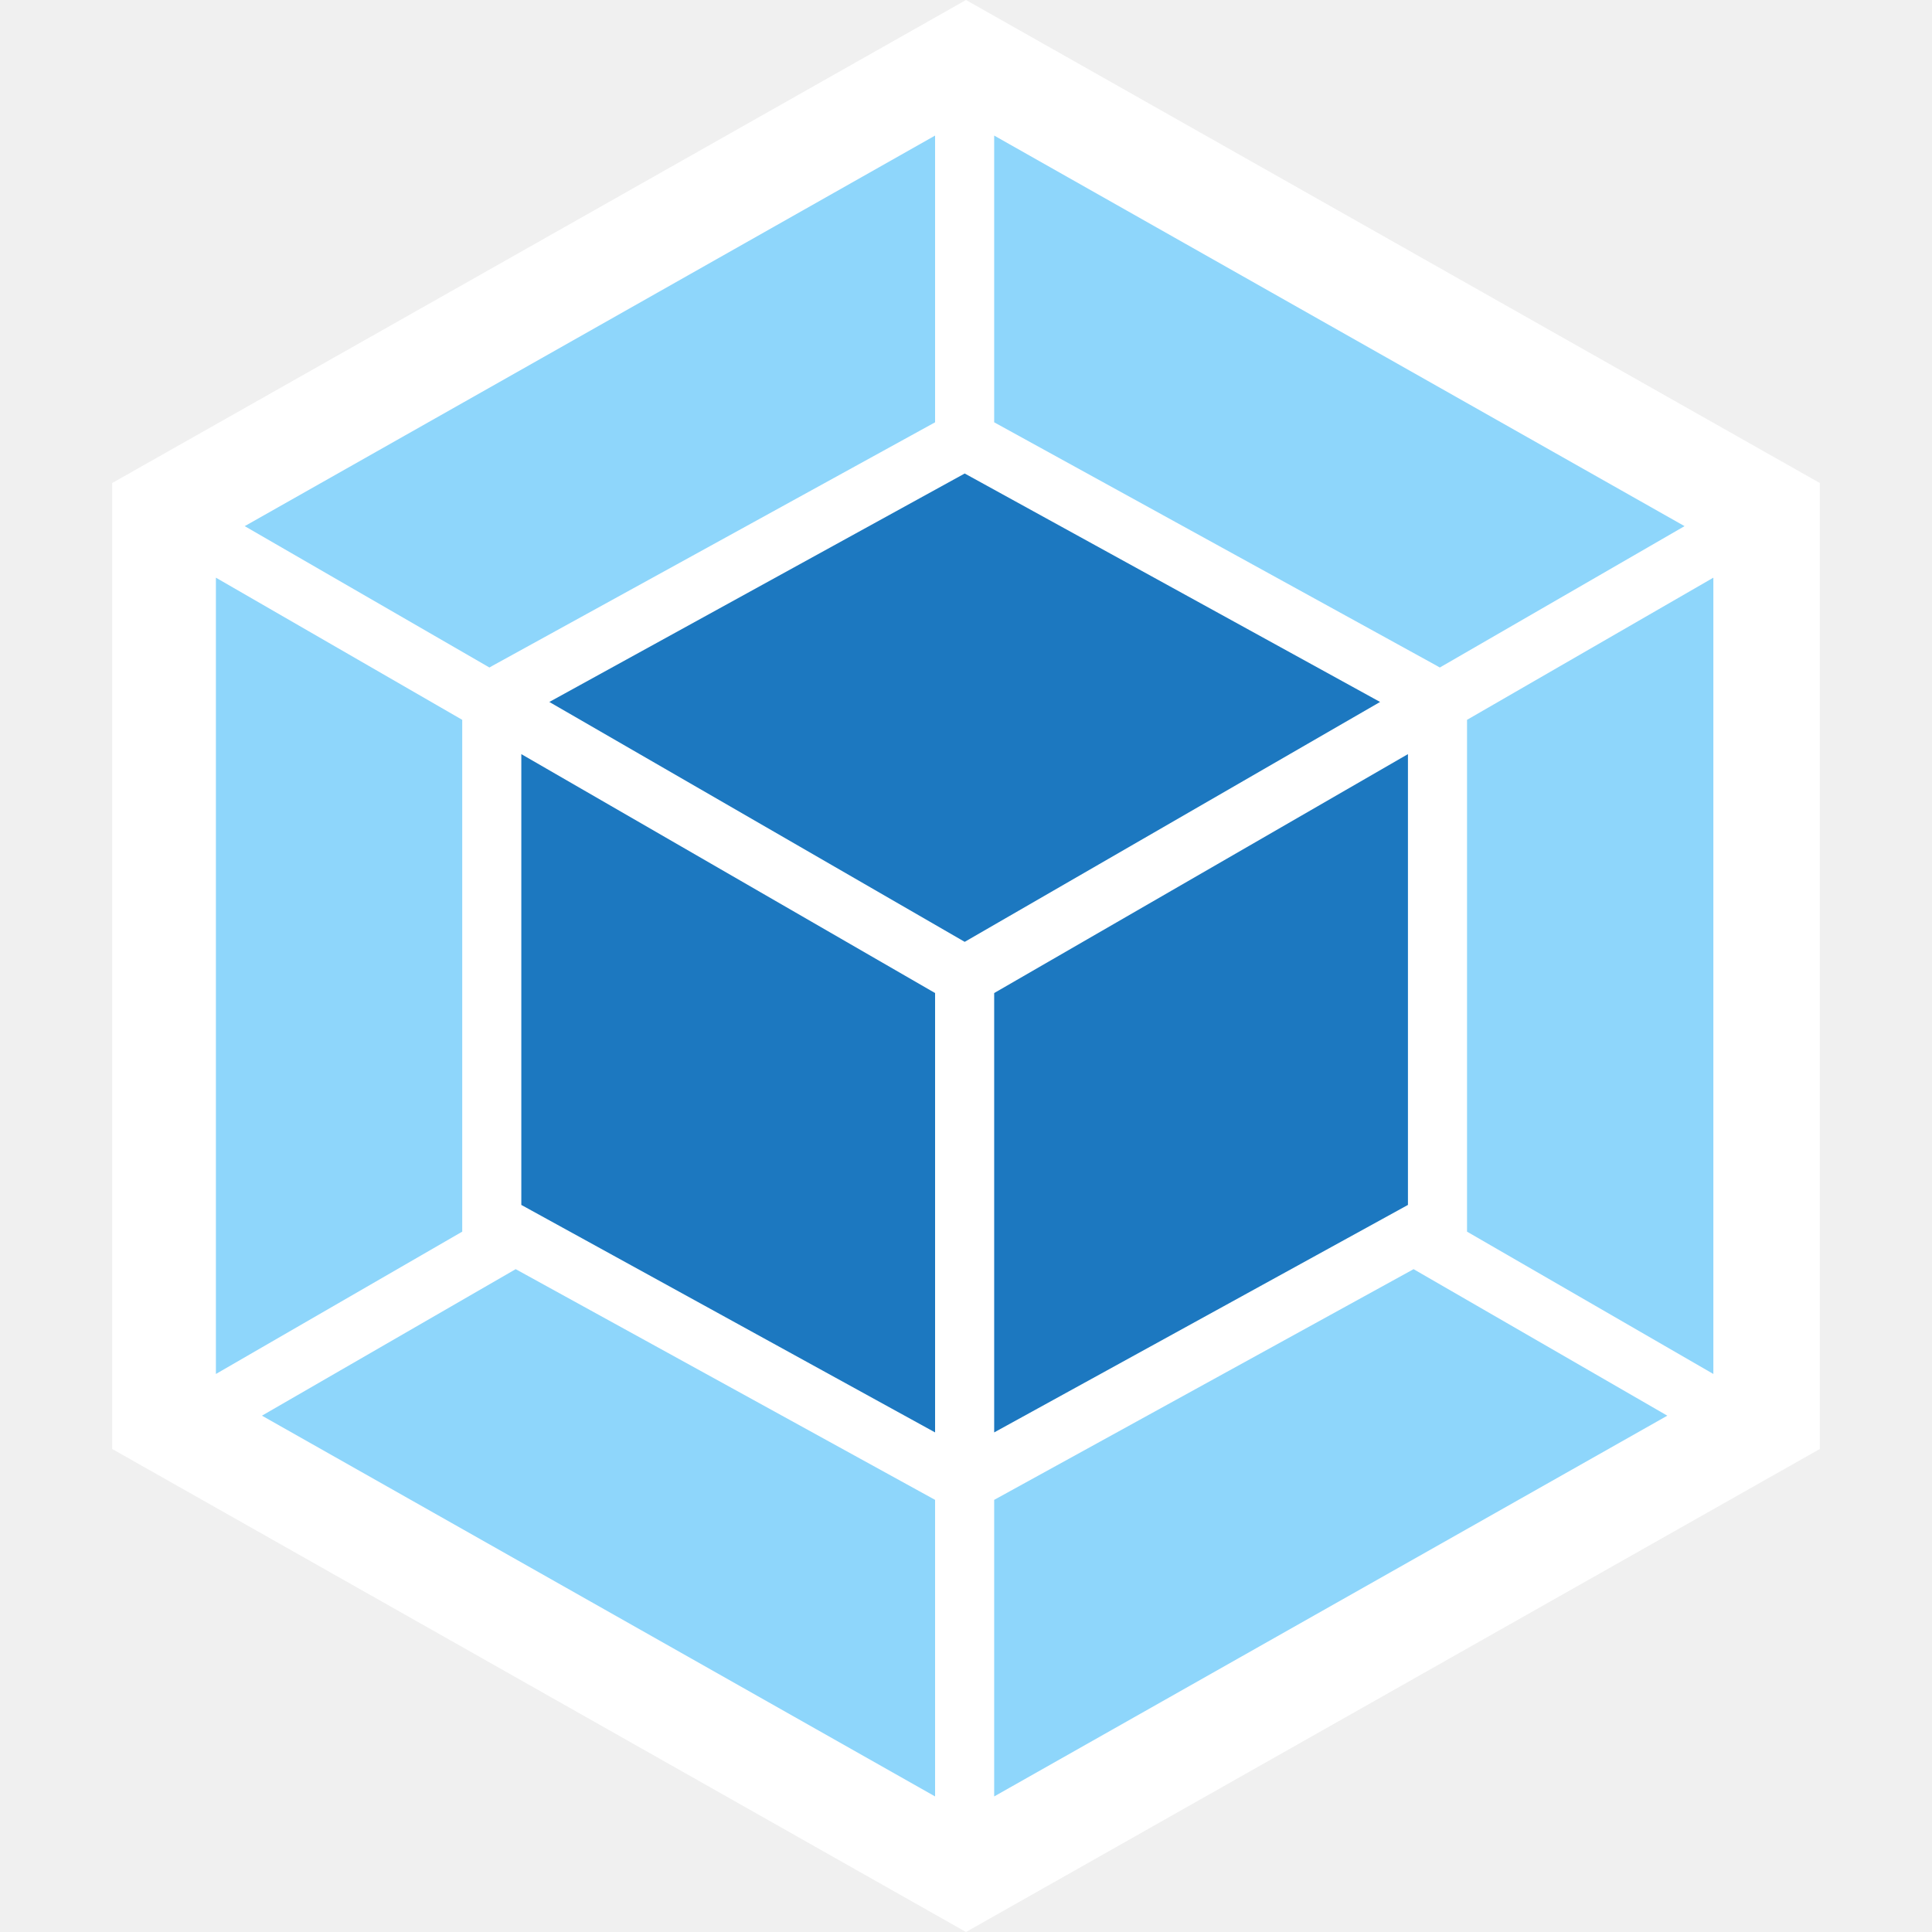
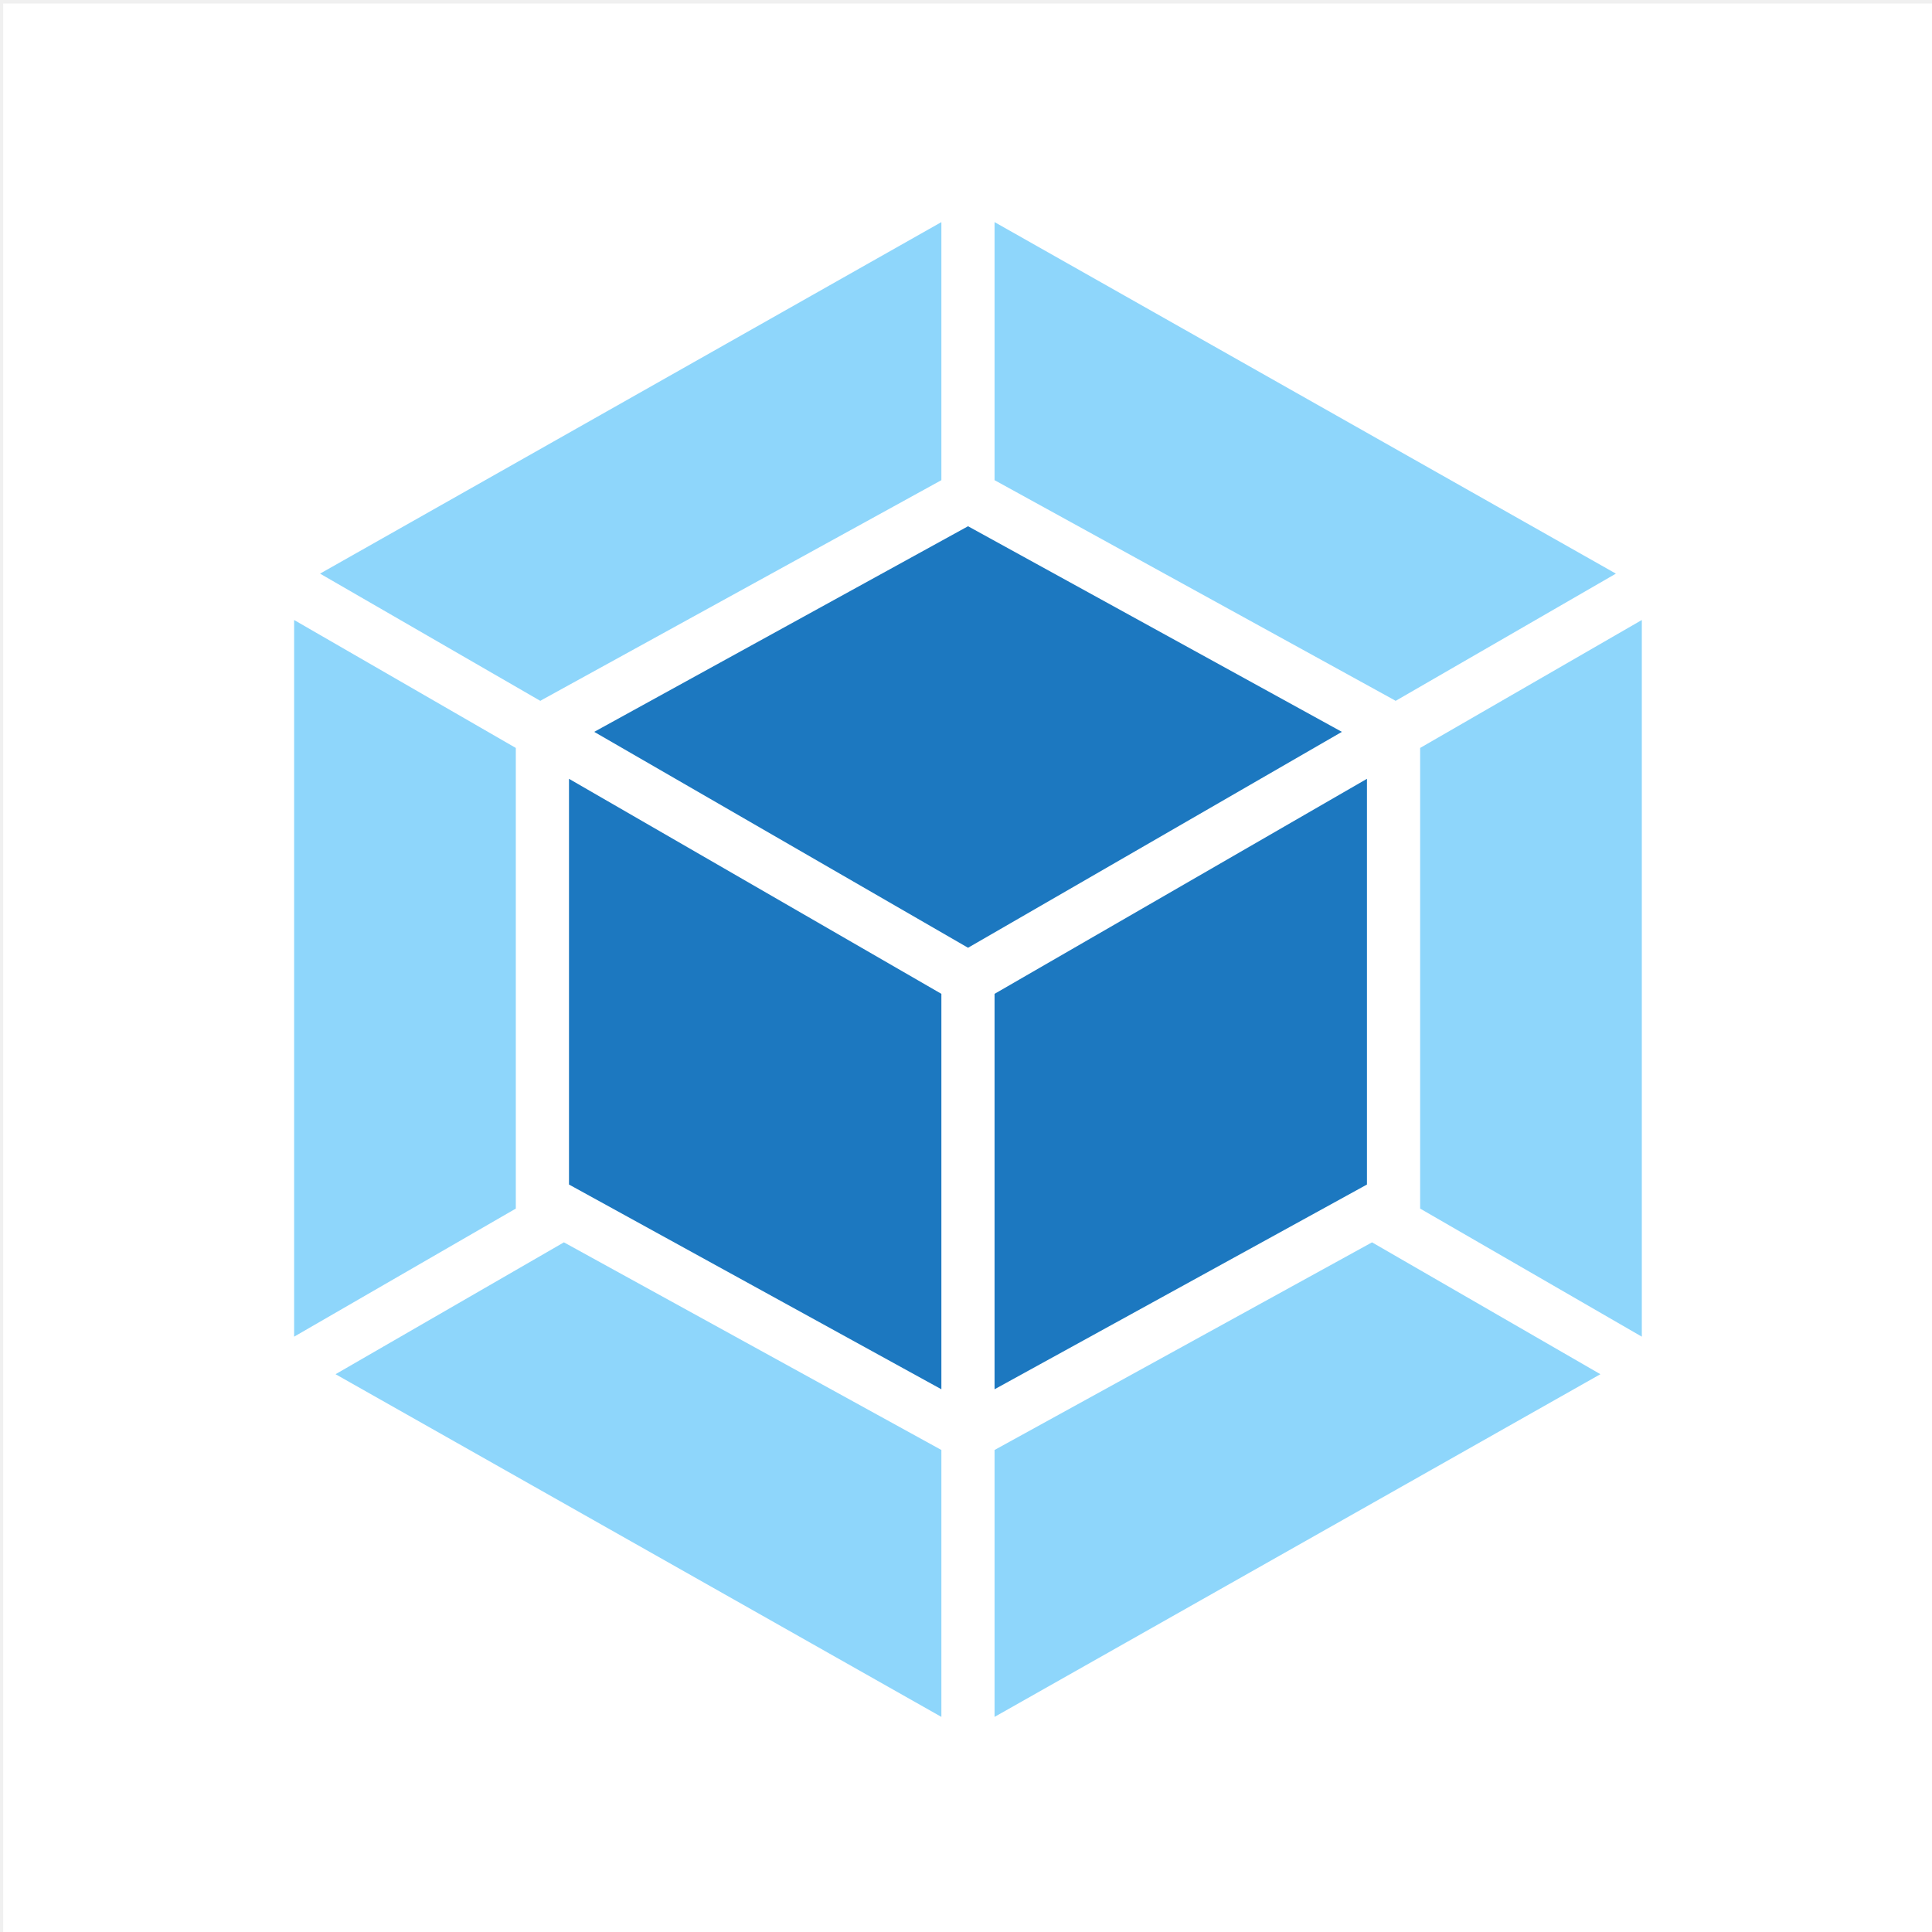
- <svg xmlns="http://www.w3.org/2000/svg" viewBox="0 0 1200 1200" width="2500" height="2500">
-   <path fill="#fff" d="M600 0l530.3 300v600L600 1200 69.7 900V300z" />
-   <path fill="#8ed6fb" d="M1035.6 879.3l-418.1 236.5V931.6L878 788.3l157.6 91zm28.6-25.9V358.8l-153 88.3V765l153 88.4zm-901.5 25.9l418.1 236.5V931.6L320.3 788.3l-157.6 91zm-28.6-25.9V358.8l153 88.3V765l-153 88.4zM152 326.8L580.8 84.2v178.1L306.1 413.4l-2.1 1.2-152-87.8zm894.3 0L617.5 84.2v178.1l274.7 151.1 2.1 1.2 152-87.8z" />
-   <path fill="#1c78c0" d="m580.8 889.7l-257-141.3v-280l257 148.4v272.9m36.7 0l257-141.3v-280l-257 148.4v272.9m-276.3-453.7l258-141.9 258 141.9-258 149-258-149" />
+ <svg xmlns="http://www.w3.org/2000/svg" viewBox="0 0 480 480" width="1000" height="1000" version="1.1" id="svg8">
+   <defs id="defs12" />
+   <g id="g833" transform="translate(-335.0667,581.9534)">
+     <rect ry="0" y="-579.885" x="337.062" height="477.6" width="477.6" id="rect826" style="opacity:1;fill:#ffffff;fill-opacity:1;stroke:#ffffff;stroke-width:2.4;stroke-linecap:round;stroke-linejoin:miter;stroke-miterlimit:4;stroke-dasharray:none;stroke-dashoffset:0;stroke-opacity:1;paint-order:normal" />
+     <g style="stroke-width:2.778" transform="matrix(0.36,0,0,0.36,359.8623,-557.0848)" id="g824">
+       <path style="fill:#ffffff;stroke-width:2.778" d="m 600,0 530.3,300 V 900 L 600,1200 69.7,900 V 300 Z" id="path2" />
+       <path style="fill:#8ed6fb;stroke-width:2.778" d="M 1035.6,879.3 617.5,1115.8 V 931.6 L 878,788.3 Z m 28.6,-25.9 V 358.8 l -153,88.3 V 765 Z m -901.5,25.9 418.1,236.5 V 931.6 L 320.3,788.3 Z M 134.1,853.4 V 358.8 l 153,88.3 V 765 Z M 152,326.8 580.8,84.2 v 178.1 l -274.7,151.1 -2.1,1.2 z m 894.3,0 L 617.5,84.2 v 178.1 l 274.7,151.1 2.1,1.2 z" id="path4" />
+       <path style="fill:#1c78c0;stroke-width:2.778" d="m 580.8,889.7 -257,-141.3 v -280 l 257,148.4 v 272.9 m 36.7,0 257,-141.3 v -280 l -257,148.4 V 889.7 M 341.2,436 l 258,-141.9 258,141.9 -258,149 -258,-149" id="path6" />
+     </g>
+   </g>
</svg>
